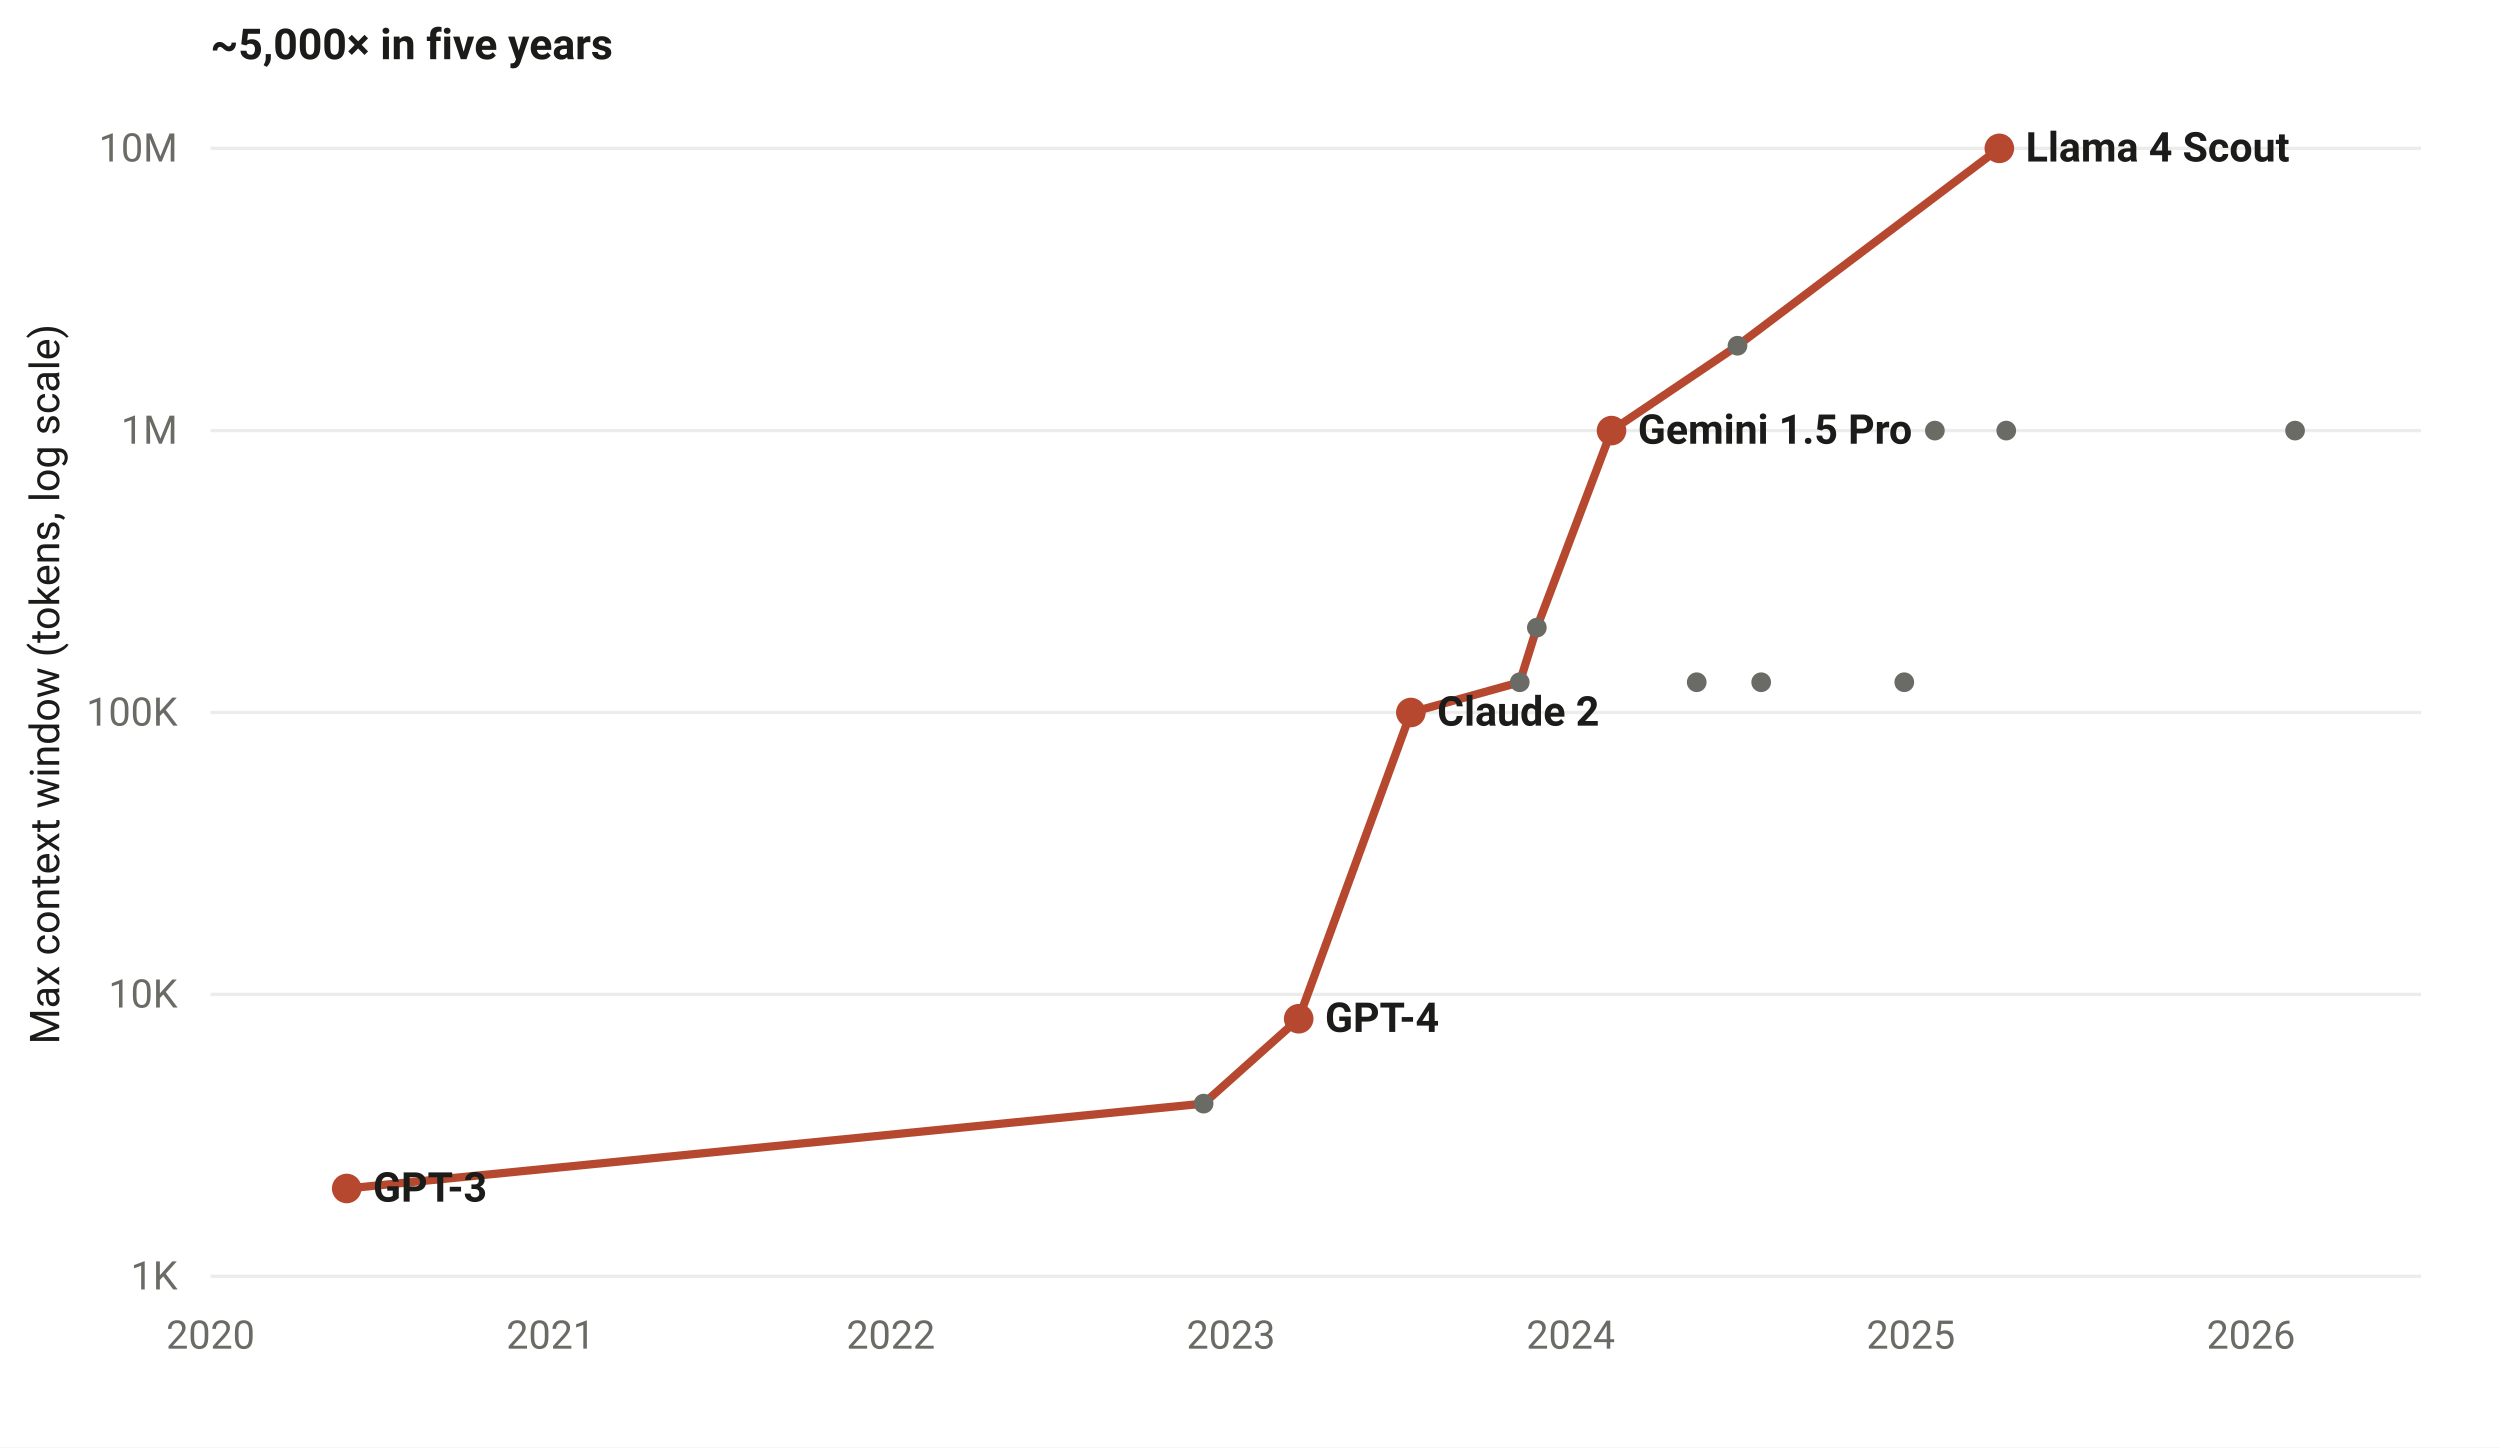
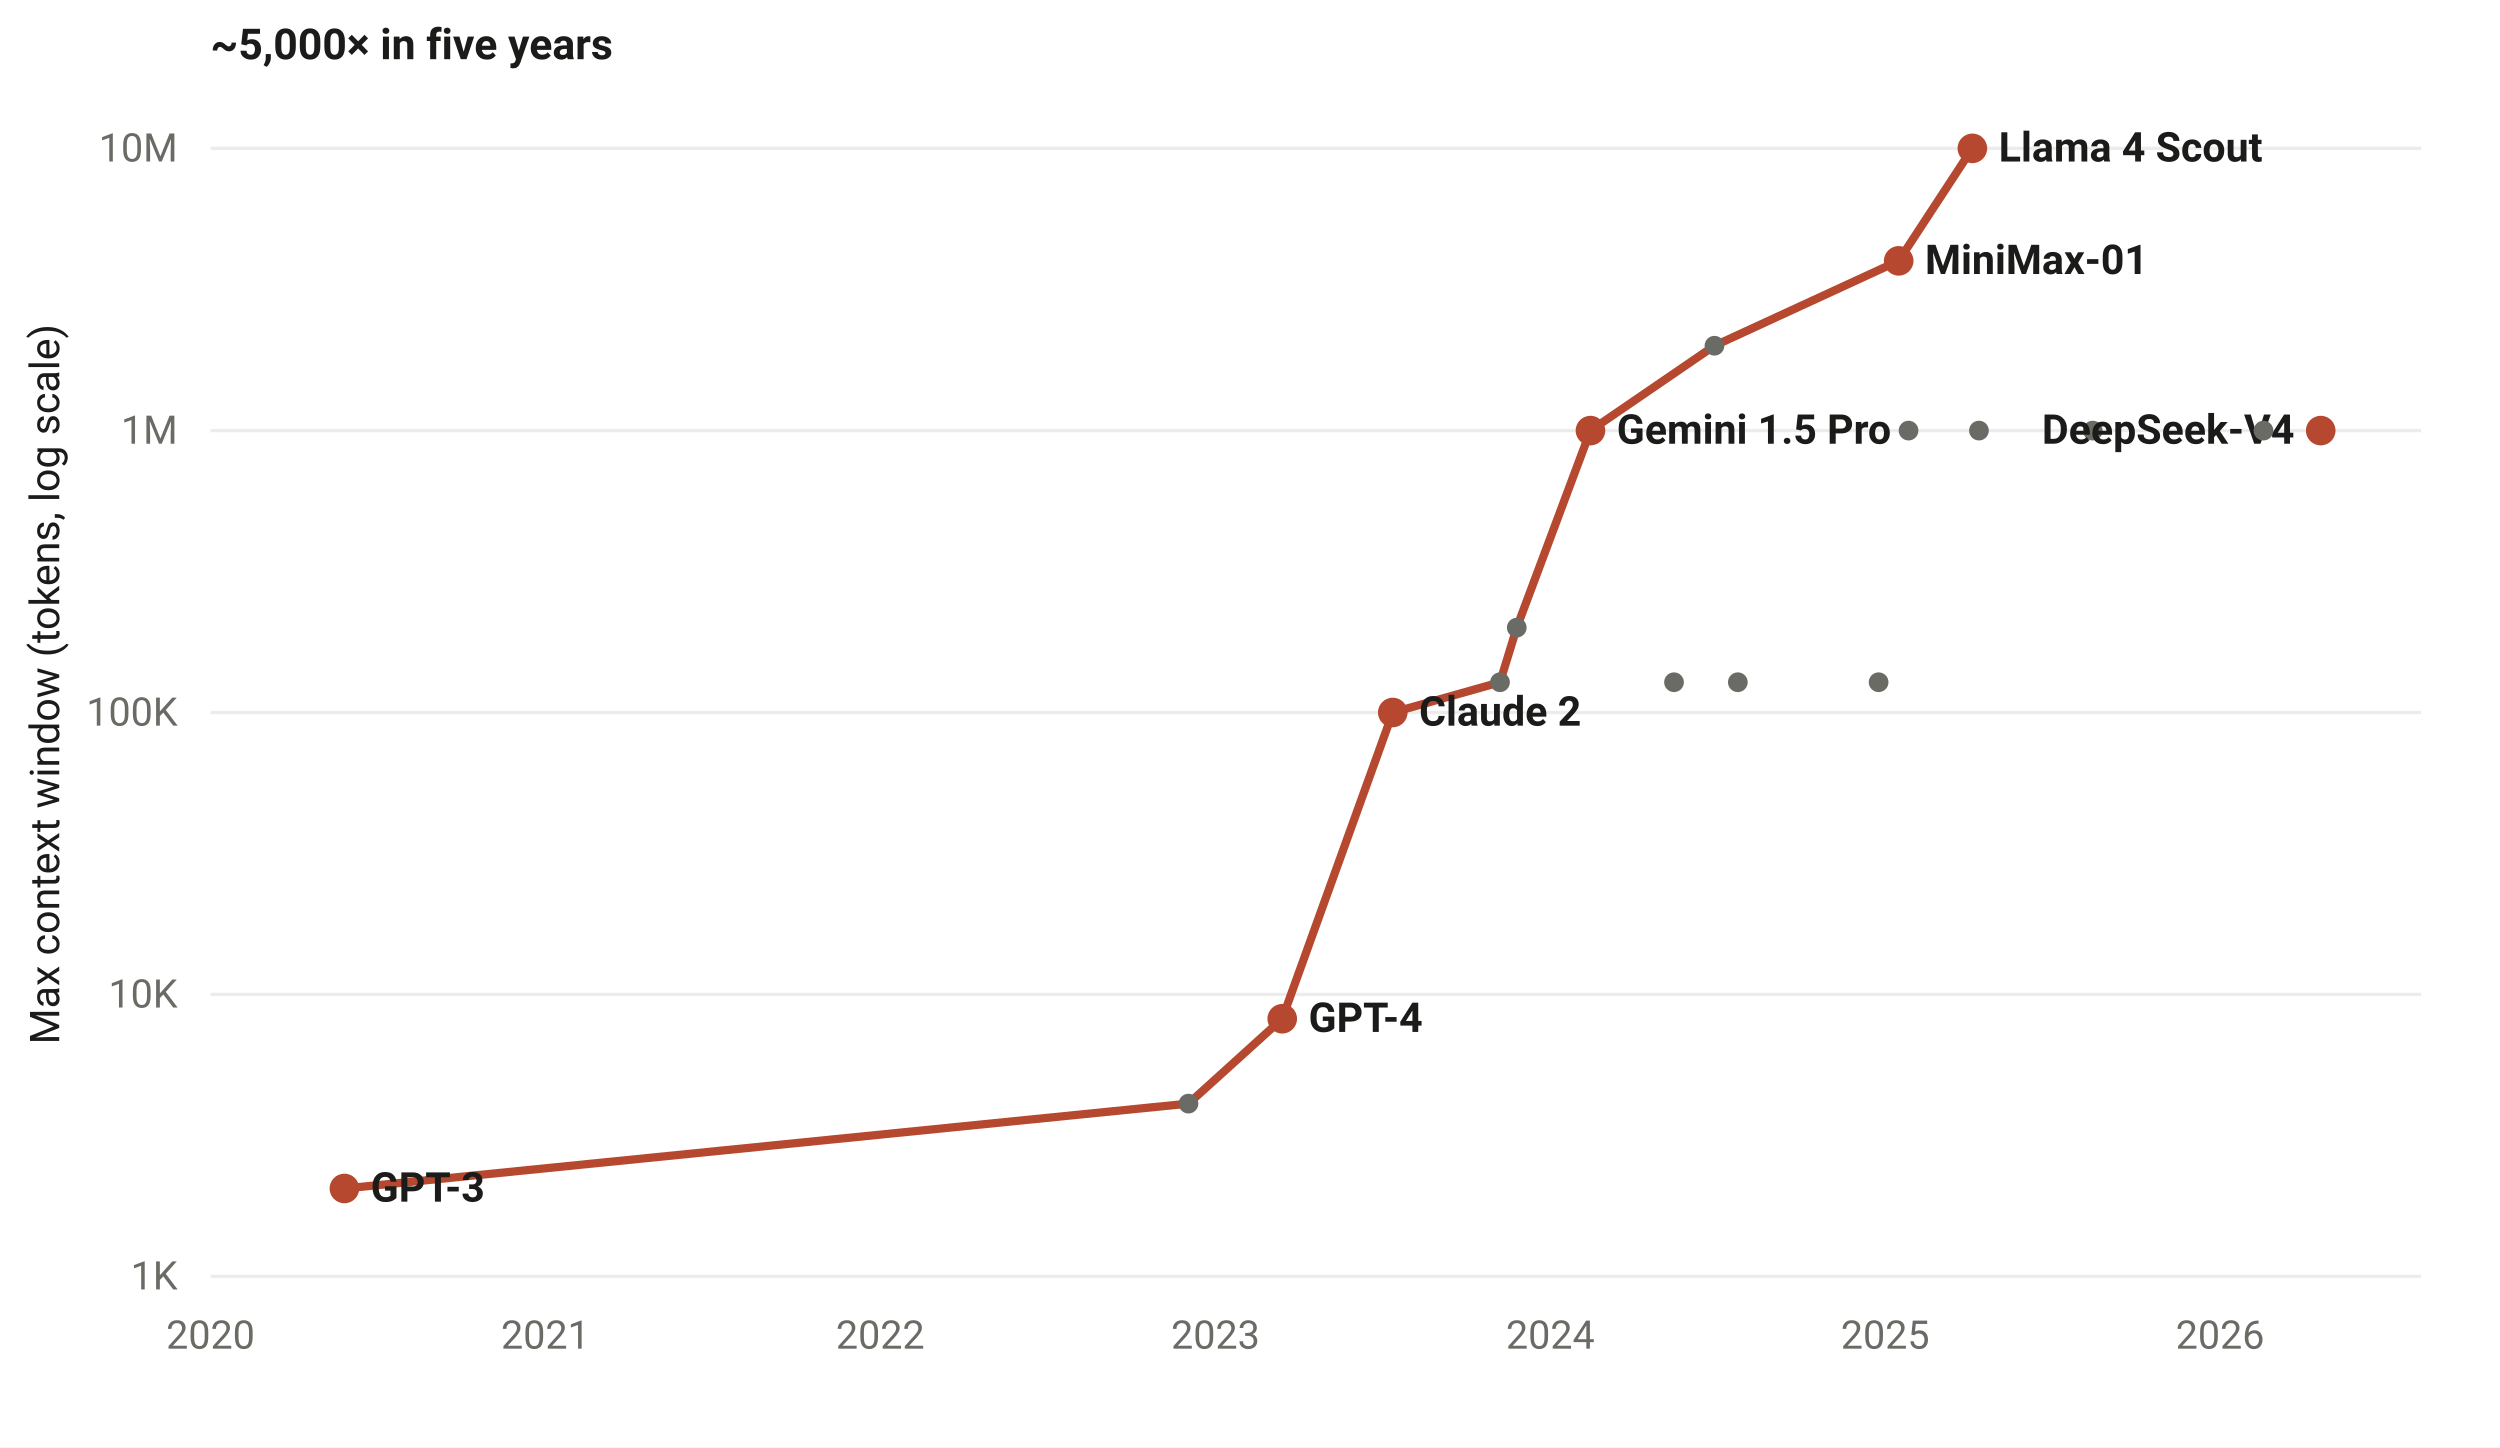
<svg xmlns="http://www.w3.org/2000/svg" viewBox="0 0 760 440" font-family="-apple-system,BlinkMacSystemFont,Segoe UI,Roboto,Helvetica,Arial,sans-serif" role="img" aria-label="Context window growth 2020-2026">
  <rect width="760" height="440" fill="#ffffff" />
  <line x1="64" y1="388.0" x2="736" y2="388.0" stroke="#ececec" />
  <text x="54" y="392.0" font-size="12" fill="#6b6b66" text-anchor="end">1K</text>
  <line x1="64" y1="302.3" x2="736" y2="302.3" stroke="#ececec" />
  <text x="54" y="306.3" font-size="12" fill="#6b6b66" text-anchor="end">10K</text>
  <line x1="64" y1="216.6" x2="736" y2="216.6" stroke="#ececec" />
  <text x="54" y="220.6" font-size="12" fill="#6b6b66" text-anchor="end">100K</text>
  <line x1="64" y1="130.9" x2="736" y2="130.9" stroke="#ececec" />
  <text x="54" y="134.9" font-size="12" fill="#6b6b66" text-anchor="end">1M</text>
  <line x1="64" y1="45.1" x2="736" y2="45.1" stroke="#ececec" />
  <text x="54" y="49.1" font-size="12" fill="#6b6b66" text-anchor="end">10M</text>
  <text x="64.0" y="410" font-size="12" fill="#6b6b66" text-anchor="middle">2020</text>
-   <text x="167.4" y="410" font-size="12" fill="#6b6b66" text-anchor="middle">2021</text>
-   <text x="270.8" y="410" font-size="12" fill="#6b6b66" text-anchor="middle">2022</text>
-   <text x="374.2" y="410" font-size="12" fill="#6b6b66" text-anchor="middle">2023</text>
-   <text x="477.5" y="410" font-size="12" fill="#6b6b66" text-anchor="middle">2024</text>
-   <text x="580.9" y="410" font-size="12" fill="#6b6b66" text-anchor="middle">2025</text>
-   <text x="684.3" y="410" font-size="12" fill="#6b6b66" text-anchor="middle">2026</text>
-   <path d="M105.4 361.3 L365.9 335.5 L394.8 309.7 L428.9 216.6 L462.0 207.4 L467.2 190.8 L489.9 130.9 L528.2 105.1 L607.8 45.1" fill="none" stroke="#b5482e" stroke-width="2.5" />
+   <text x="165.8" y="410" font-size="12" fill="#6b6b66" text-anchor="middle">2021</text>
+   <text x="267.6" y="410" font-size="12" fill="#6b6b66" text-anchor="middle">2022</text>
+   <text x="369.5" y="410" font-size="12" fill="#6b6b66" text-anchor="middle">2023</text>
+   <text x="471.3" y="410" font-size="12" fill="#6b6b66" text-anchor="middle">2024</text>
+   <text x="573.1" y="410" font-size="12" fill="#6b6b66" text-anchor="middle">2025</text>
+   <text x="674.9" y="410" font-size="12" fill="#6b6b66" text-anchor="middle">2026</text>
+   <path d="M104.7 361.3 L361.3 335.5 L389.8 309.7 L423.4 216.6 L456.0 207.4 L461.1 190.8 L483.5 130.9 L521.2 105.1 L577.2 79.3 L599.6 45.1" fill="none" stroke="#b5482e" stroke-width="2.5" />
  <text x="18" y="208" font-size="12.5" fill="#1b1b1a" text-anchor="middle" transform="rotate(-90 18 208)">Max context window (tokens, log scale)</text>
-   <circle cx="105.4" cy="361.3" r="4.5" fill="#b5482e" />
-   <text x="113.4" y="365.3" font-size="12.5" fill="#1b1b1a" font-weight="600">GPT-3</text>
-   <circle cx="365.9" cy="335.5" r="3" fill="#6b6b66" />
-   <circle cx="394.8" cy="309.7" r="4.5" fill="#b5482e" />
-   <text x="402.8" y="313.7" font-size="12.5" fill="#1b1b1a" font-weight="600">GPT-4</text>
-   <circle cx="428.9" cy="216.6" r="4.5" fill="#b5482e" />
-   <text x="436.9" y="220.6" font-size="12.5" fill="#1b1b1a" font-weight="600">Claude 2</text>
-   <circle cx="467.2" cy="190.8" r="3" fill="#6b6b66" />
-   <circle cx="462.0" cy="207.4" r="3" fill="#6b6b66" />
-   <circle cx="489.9" cy="130.9" r="4.5" fill="#b5482e" />
-   <text x="497.9" y="134.9" font-size="12.5" fill="#1b1b1a" font-weight="600">Gemini 1.5 Pro</text>
-   <circle cx="515.8" cy="207.4" r="3" fill="#6b6b66" />
-   <circle cx="528.2" cy="105.1" r="3" fill="#6b6b66" />
-   <circle cx="535.4" cy="207.4" r="3" fill="#6b6b66" />
-   <circle cx="578.9" cy="207.4" r="3" fill="#6b6b66" />
-   <circle cx="588.2" cy="130.9" r="3" fill="#6b6b66" />
-   <circle cx="609.9" cy="130.9" r="3" fill="#6b6b66" />
-   <circle cx="607.8" cy="45.1" r="4.5" fill="#b5482e" />
-   <text x="615.8" y="49.1" font-size="12.5" fill="#1b1b1a" font-weight="600">Llama 4 Scout</text>
-   <circle cx="697.7" cy="130.9" r="3" fill="#6b6b66" />
+   <circle cx="104.7" cy="361.3" r="4.5" fill="#b5482e" />
+   <text x="112.7" y="365.3" font-size="12.5" fill="#1b1b1a" font-weight="600" text-anchor="start">GPT-3</text>
+   <circle cx="361.3" cy="335.5" r="3" fill="#6b6b66" />
+   <circle cx="389.8" cy="309.7" r="4.5" fill="#b5482e" />
+   <text x="397.8" y="313.7" font-size="12.5" fill="#1b1b1a" font-weight="600" text-anchor="start">GPT-4</text>
+   <circle cx="423.4" cy="216.6" r="4.5" fill="#b5482e" />
+   <text x="431.4" y="220.6" font-size="12.5" fill="#1b1b1a" font-weight="600" text-anchor="start">Claude 2</text>
+   <circle cx="461.1" cy="190.8" r="3" fill="#6b6b66" />
+   <circle cx="456.0" cy="207.4" r="3" fill="#6b6b66" />
+   <circle cx="483.5" cy="130.9" r="4.5" fill="#b5482e" />
+   <text x="491.5" y="134.9" font-size="12.5" fill="#1b1b1a" font-weight="600" text-anchor="start">Gemini 1.5 Pro</text>
+   <circle cx="508.9" cy="207.4" r="3" fill="#6b6b66" />
+   <circle cx="521.2" cy="105.1" r="3" fill="#6b6b66" />
+   <circle cx="528.3" cy="207.4" r="3" fill="#6b6b66" />
+   <circle cx="571.1" cy="207.4" r="3" fill="#6b6b66" />
+   <circle cx="580.2" cy="130.9" r="3" fill="#6b6b66" />
+   <circle cx="577.2" cy="79.3" r="4.5" fill="#b5482e" />
+   <text x="585.2" y="83.3" font-size="12.5" fill="#1b1b1a" font-weight="600" text-anchor="start">MiniMax-01</text>
+   <circle cx="601.6" cy="130.9" r="3" fill="#6b6b66" />
+   <circle cx="599.6" cy="45.1" r="4.5" fill="#b5482e" />
+   <text x="607.6" y="49.1" font-size="12.5" fill="#1b1b1a" font-weight="600" text-anchor="start">Llama 4 Scout</text>
+   <circle cx="636.2" cy="130.9" r="3" fill="#6b6b66" />
+   <circle cx="705.5" cy="130.9" r="4.5" fill="#b5482e" />
+   <text x="697.5" y="134.9" font-size="12.5" fill="#1b1b1a" font-weight="600" text-anchor="end">DeepSeek-V4</text>
+   <circle cx="688.1" cy="130.9" r="3" fill="#6b6b66" />
  <text x="64" y="18" font-size="13" fill="#1b1b1a" font-weight="700">~5,000× in five years</text>
</svg>
